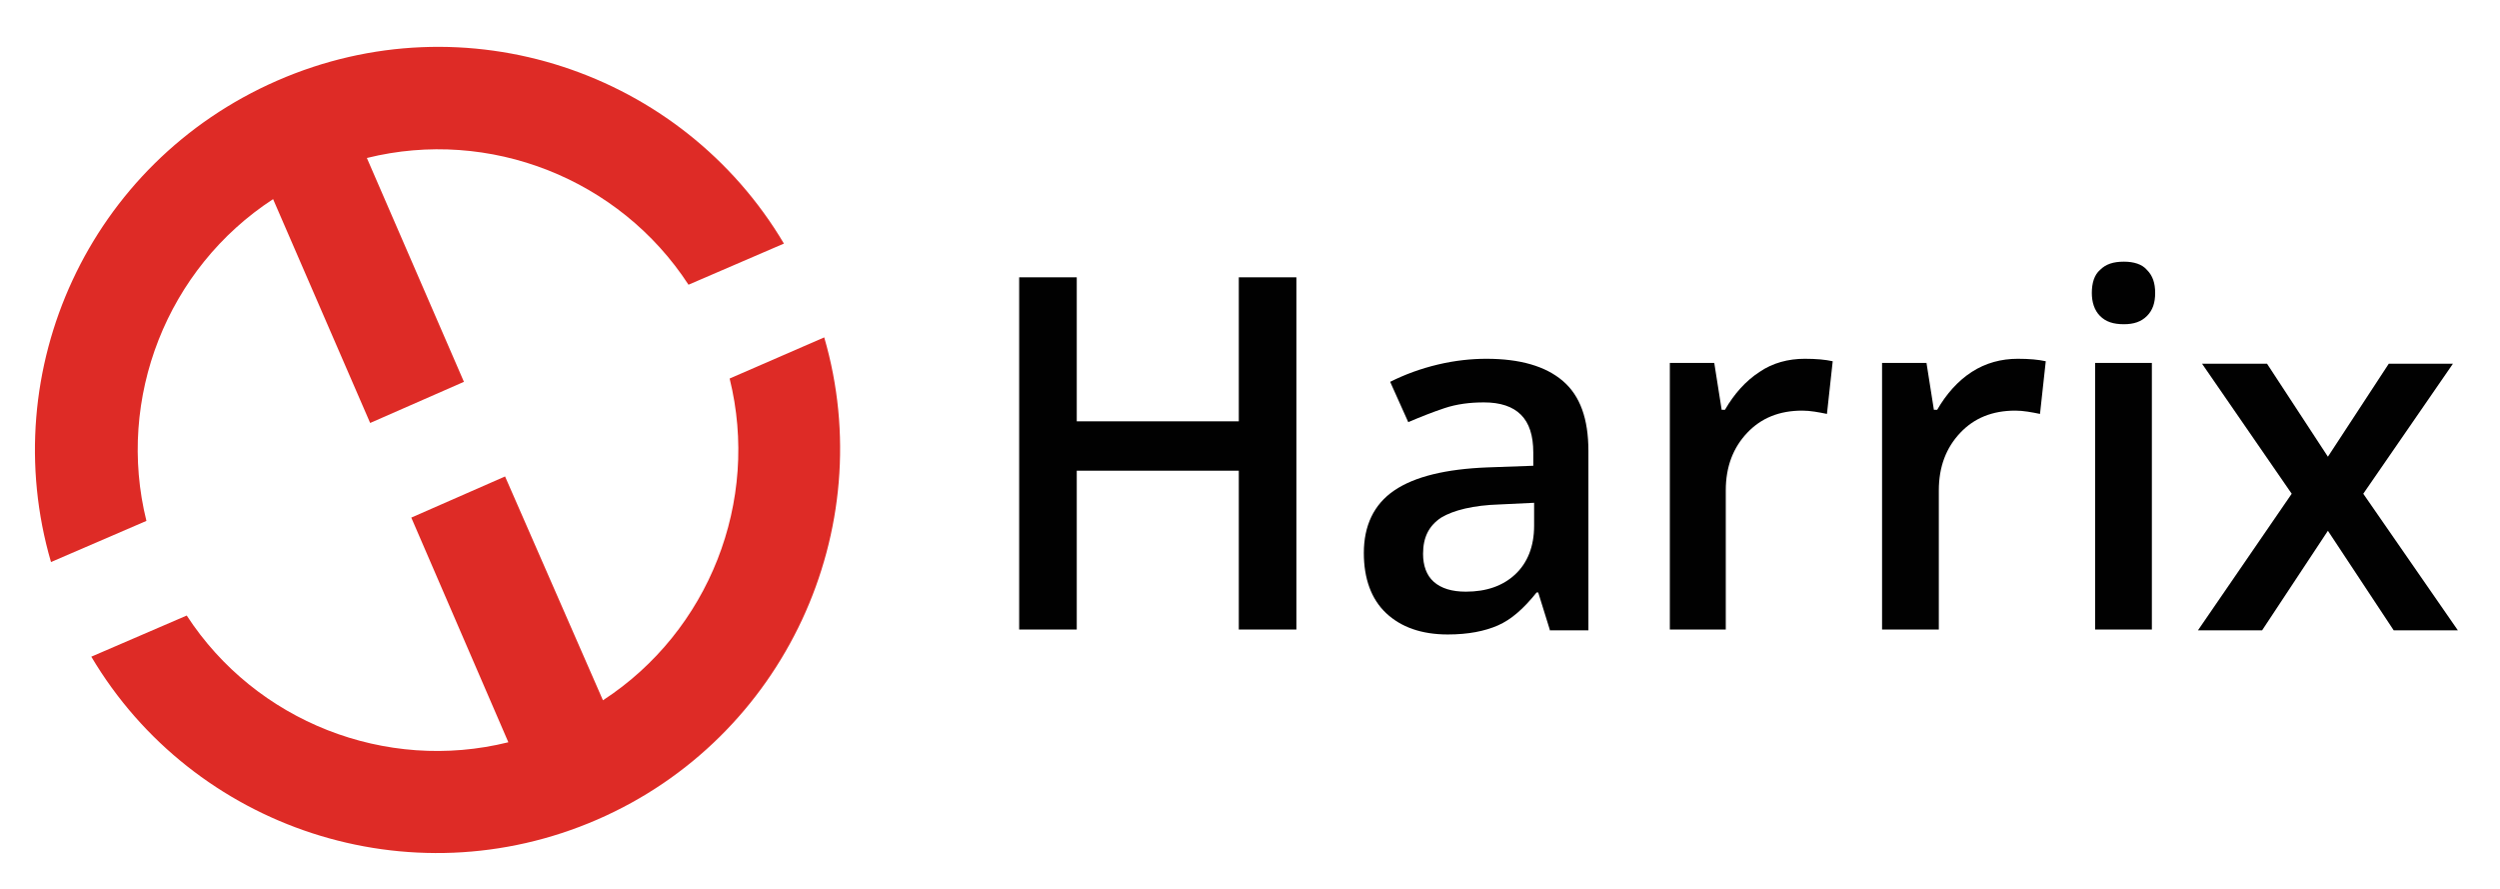
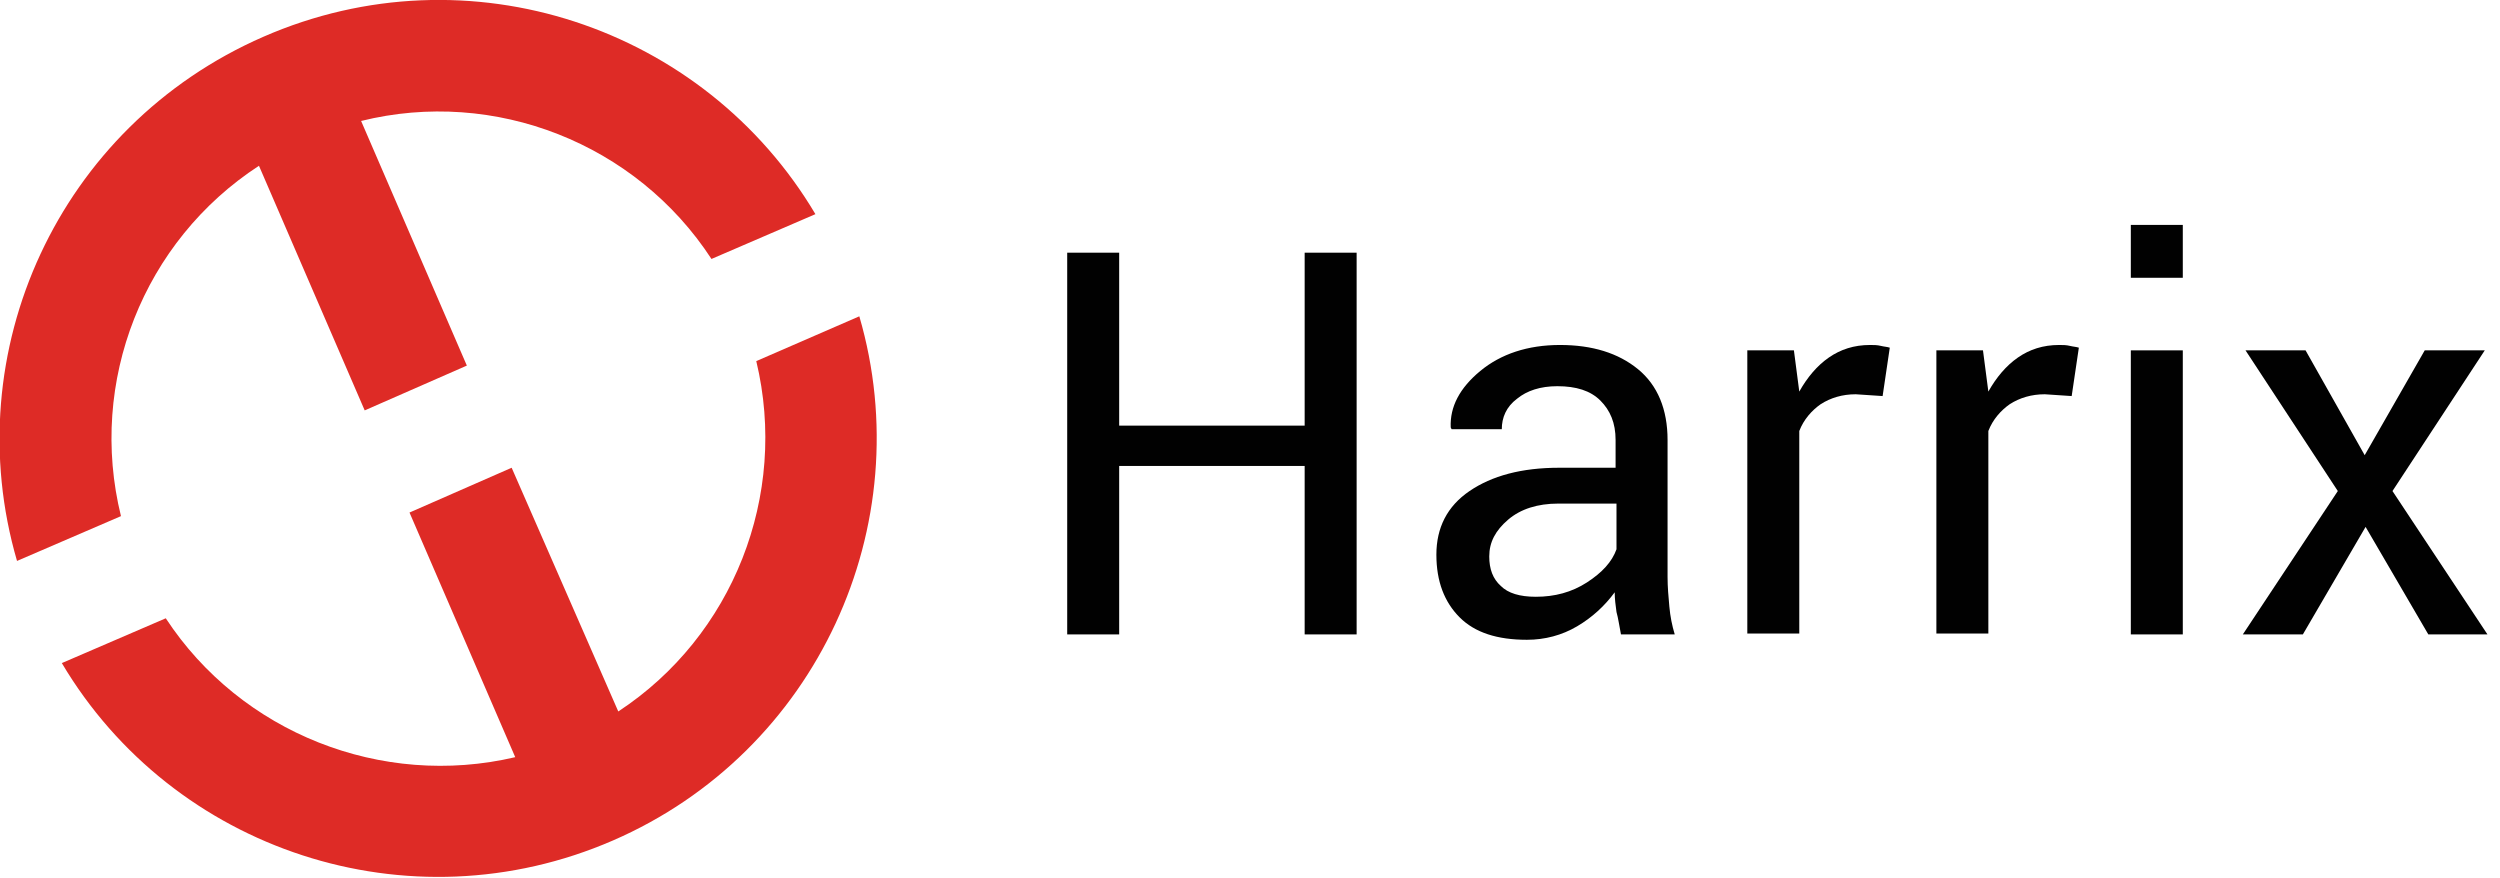
- <svg xmlns="http://www.w3.org/2000/svg" version="1.1" x="0px" y="0px" viewBox="0 0 303.8 108" enable-background="new 0 0 303.8 108" xml:space="preserve">
-   <g id="Text">
+ <svg xmlns="http://www.w3.org/2000/svg" version="1.1" id="logo" x="0px" y="0px" viewBox="0 0 279 97.9" enable-background="new 0 0 279 97.9" xml:space="preserve">
+   <g>
    <g>
-       <path fill="#010101" d="M157.6,76.5h-7V57.2h-19.7v19.3h-7V33.7h7v17.5h19.7V33.7h7V76.5z" />
-       <path fill="#010101" d="M188.4,76.5L187,72h-0.2c-1.6,2-3.1,3.3-4.7,4s-3.6,1.1-6.1,1.1c-3.2,0-5.7-0.9-7.5-2.6s-2.7-4.2-2.7-7.3    c0-3.3,1.2-5.9,3.7-7.6c2.5-1.7,6.3-2.6,11.3-2.8l5.6-0.2V55c0-2.1-0.5-3.6-1.5-4.6s-2.5-1.5-4.5-1.5c-1.7,0-3.3,0.2-4.8,0.7    c-1.5,0.5-3,1.1-4.4,1.7l-2.2-4.9c1.8-0.9,3.7-1.6,5.8-2.1c2.1-0.5,4.1-0.7,5.9-0.7c4.1,0,7.2,0.9,9.3,2.7    c2.1,1.8,3.1,4.6,3.1,8.5v21.8H188.4z M178.2,71.9c2.5,0,4.5-0.7,6-2.1c1.5-1.4,2.3-3.4,2.3-5.9v-2.8l-4.2,0.2    c-3.2,0.1-5.6,0.7-7.1,1.6c-1.5,1-2.2,2.4-2.2,4.4c0,1.4,0.4,2.6,1.3,3.4C175.2,71.5,176.5,71.9,178.2,71.9z" />
-       <path fill="#010101" d="M219.4,43.6c1.4,0,2.5,0.1,3.4,0.3l-0.7,6.4c-1-0.2-2-0.4-3-0.4c-2.8,0-5,0.9-6.7,2.7    c-1.7,1.8-2.6,4.1-2.6,7v16.9H203V44.1h5.4l0.9,5.7h0.4c1.1-1.9,2.5-3.5,4.2-4.6C215.5,44.1,217.4,43.6,219.4,43.6z" />
-       <path fill="#010101" d="M245.3,43.6c1.4,0,2.5,0.1,3.4,0.3l-0.7,6.4c-1-0.2-2-0.4-3-0.4c-2.8,0-5,0.9-6.7,2.7    c-1.7,1.8-2.6,4.1-2.6,7v16.9h-6.9V44.1h5.4l0.9,5.7h0.4c1.1-1.9,2.5-3.5,4.2-4.6C241.4,44.1,243.3,43.6,245.3,43.6z" />
-       <path fill="#010101" d="M254.3,35.6c0-1.2,0.3-2.2,1-2.8c0.7-0.7,1.6-1,2.9-1c1.2,0,2.2,0.3,2.8,1c0.7,0.7,1,1.6,1,2.8    c0,1.2-0.3,2.1-1,2.8s-1.6,1-2.8,1c-1.3,0-2.2-0.3-2.9-1S254.3,36.7,254.3,35.6z M261.6,76.5h-6.9V44.1h6.9V76.5z" />
-       <path fill="#010101" d="M278.6,60l-10.9-15.8h7.9l7.4,11.3l7.4-11.3h7.8L287.3,60l11.5,16.6H291l-8-12.1l-8,12.1h-7.8L278.6,60z" />
+       <path fill="#010101" d="M151.4,70.8h-5.8V52h-20.7v18.8h-5.8V28.2h5.8v19.3h20.7V28.2h5.8V70.8z" />
+       <path fill="#010101" d="M180.9,70.8c-0.2-1-0.3-1.8-0.5-2.5c-0.1-0.7-0.2-1.5-0.2-2.2c-1.1,1.5-2.5,2.8-4.2,3.8s-3.6,1.5-5.6,1.5    c-3.3,0-5.8-0.8-7.5-2.5s-2.6-4-2.6-7c0-3,1.2-5.4,3.7-7.1c2.5-1.7,5.8-2.6,10-2.6h6.3v-3.1c0-1.9-0.6-3.3-1.7-4.4    c-1.1-1.1-2.7-1.6-4.8-1.6c-1.9,0-3.4,0.5-4.5,1.4c-1.2,0.9-1.7,2.1-1.7,3.4H162l-0.1-0.2c-0.1-2.3,1-4.4,3.3-6.3    c2.3-1.9,5.3-2.9,8.9-2.9c3.6,0,6.5,0.9,8.7,2.7c2.2,1.8,3.3,4.5,3.3,7.9v15.3c0,1.1,0.1,2.2,0.2,3.3s0.3,2.1,0.6,3.1H180.9z     M171.4,66.6c2.1,0,4-0.5,5.7-1.6c1.7-1.1,2.8-2.3,3.3-3.7v-5.1h-6.5c-2.3,0-4.2,0.6-5.6,1.8c-1.4,1.2-2.1,2.5-2.1,4.1    c0,1.4,0.4,2.5,1.3,3.3C168.3,66.2,169.6,66.6,171.4,66.6z" />
+       <path fill="#010101" d="M210.1,44.2l-3-0.2c-1.5,0-2.8,0.4-3.9,1.1c-1,0.7-1.9,1.7-2.4,3v22.6h-5.8V39.1h5.2l0.6,4.6    c0.9-1.6,2-2.9,3.3-3.8c1.3-0.9,2.8-1.4,4.6-1.4c0.4,0,0.8,0,1.2,0.1c0.4,0.1,0.7,0.1,1,0.2L210.1,44.2z" />
+       <path fill="#010101" d="M231.2,44.2l-3-0.2c-1.5,0-2.8,0.4-3.9,1.1c-1,0.7-1.9,1.7-2.4,3v22.6h-5.8V39.1h5.2l0.6,4.6    c0.9-1.6,2-2.9,3.3-3.8c1.3-0.9,2.8-1.4,4.6-1.4c0.4,0,0.8,0,1.2,0.1c0.4,0.1,0.7,0.1,1,0.2L231.2,44.2z" />
+       <path fill="#010101" d="M243.6,31h-5.8v-5.9h5.8V31z M243.6,70.8h-5.8V39.1h5.8V70.8z" />
+       <path fill="#010101" d="M263.9,50.8l6.7-11.7h6.7L267,54.8l10.6,16H271l-7-12l-7,12h-6.7l10.6-16l-10.3-15.7h6.7L263.9,50.8z" />
    </g>
-   </g>
-   <g id="Logo">
-     <g>
-       <path fill="#DE2B26" d="M17.8,63.3c-3.7-14.9,2.5-30.7,15.4-39.1L45,51.4l11.4-5L44.6,19.2c14.9-3.7,30.7,2.5,39.1,15.4l11.6-5    C82.9,8.7,56.6-0.2,33.7,9.8S-0.6,45,6.2,68.3L17.8,63.3z" />
-       <path fill="#DE2B26" d="M88.7,46c3.7,14.9-2.5,30.7-15.4,39.1L61.4,57.9l-11.4,5l11.8,27.3c-14.9,3.7-30.7-2.5-39.1-15.4l-11.6,5    c12.4,20.9,38.7,29.7,61.5,19.8S107,64.3,100.2,41L88.7,46z" />
+     <g id="icon">
+       <path fill="#DE2B26" d="M13.5,57.6C9.8,42.6,16,26.9,28.9,18.5l11.8,27.3l11.4-5L40.3,13.5C55.2,9.8,71,16,79.4,28.9l11.6-5    C78.6,3,52.3-5.9,29.4,4.1S-4.9,39.3,1.9,62.6L13.5,57.6z" />
+       <path fill="#DE2B26" d="M84.4,40.3C88,55.3,81.8,71,69,79.4L57.1,52.2l-11.4,5l11.8,27.3C42.6,88,26.9,81.8,18.5,69L6.9,74    c12.4,20.9,38.7,29.7,61.5,19.8s34.3-35.2,27.5-58.5L84.4,40.3z" />
    </g>
  </g>
</svg>
